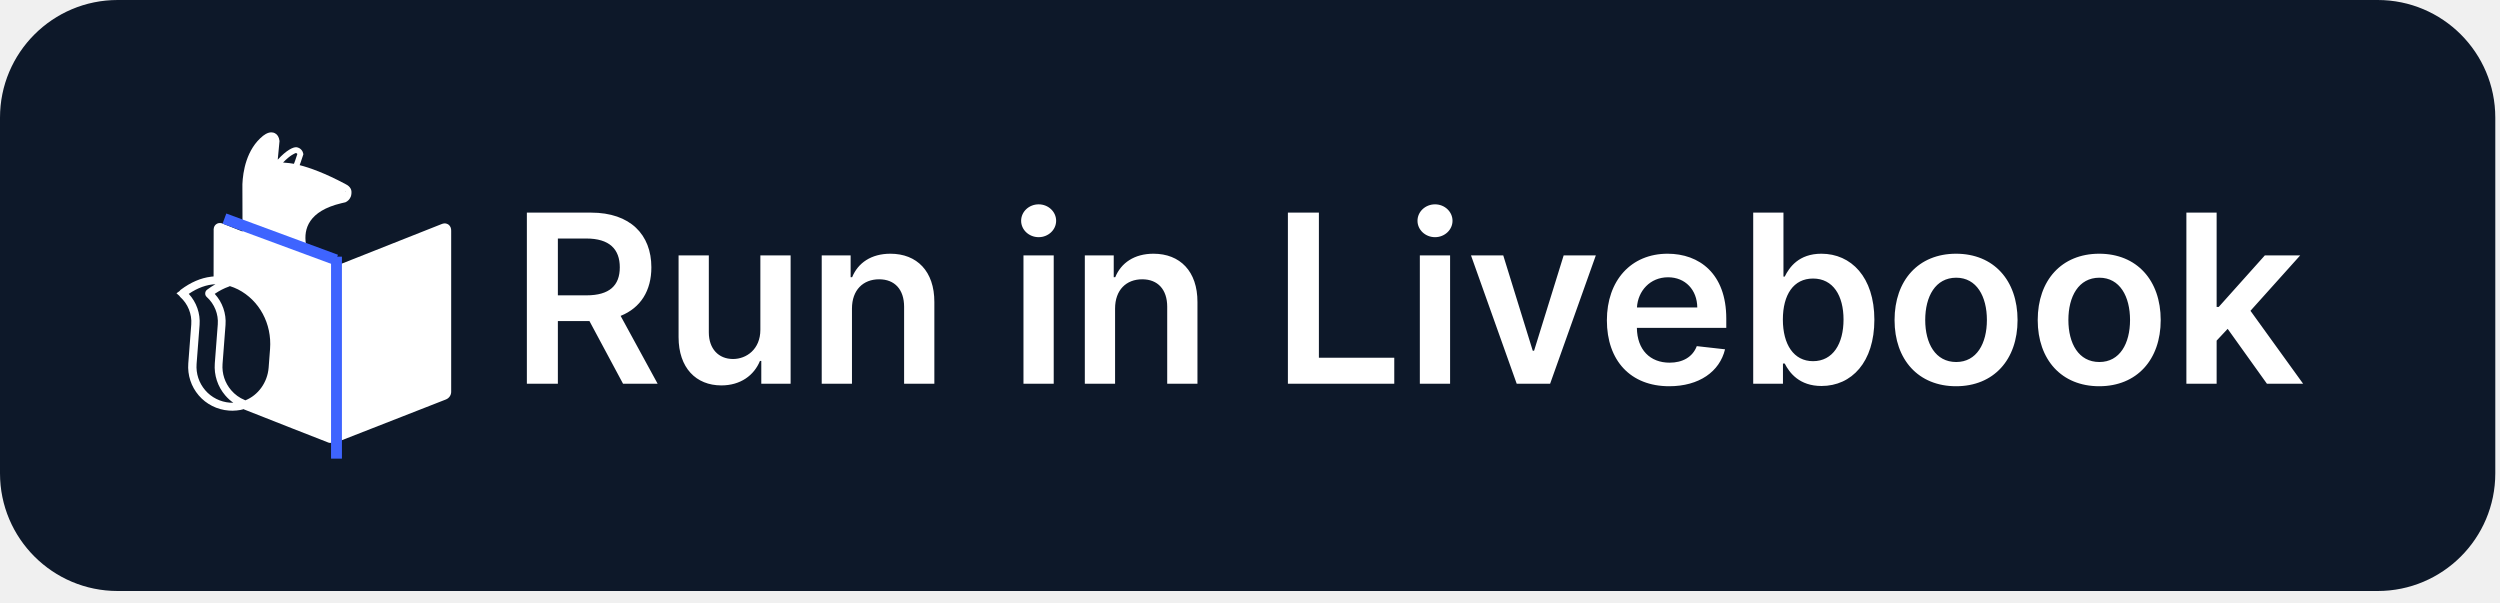
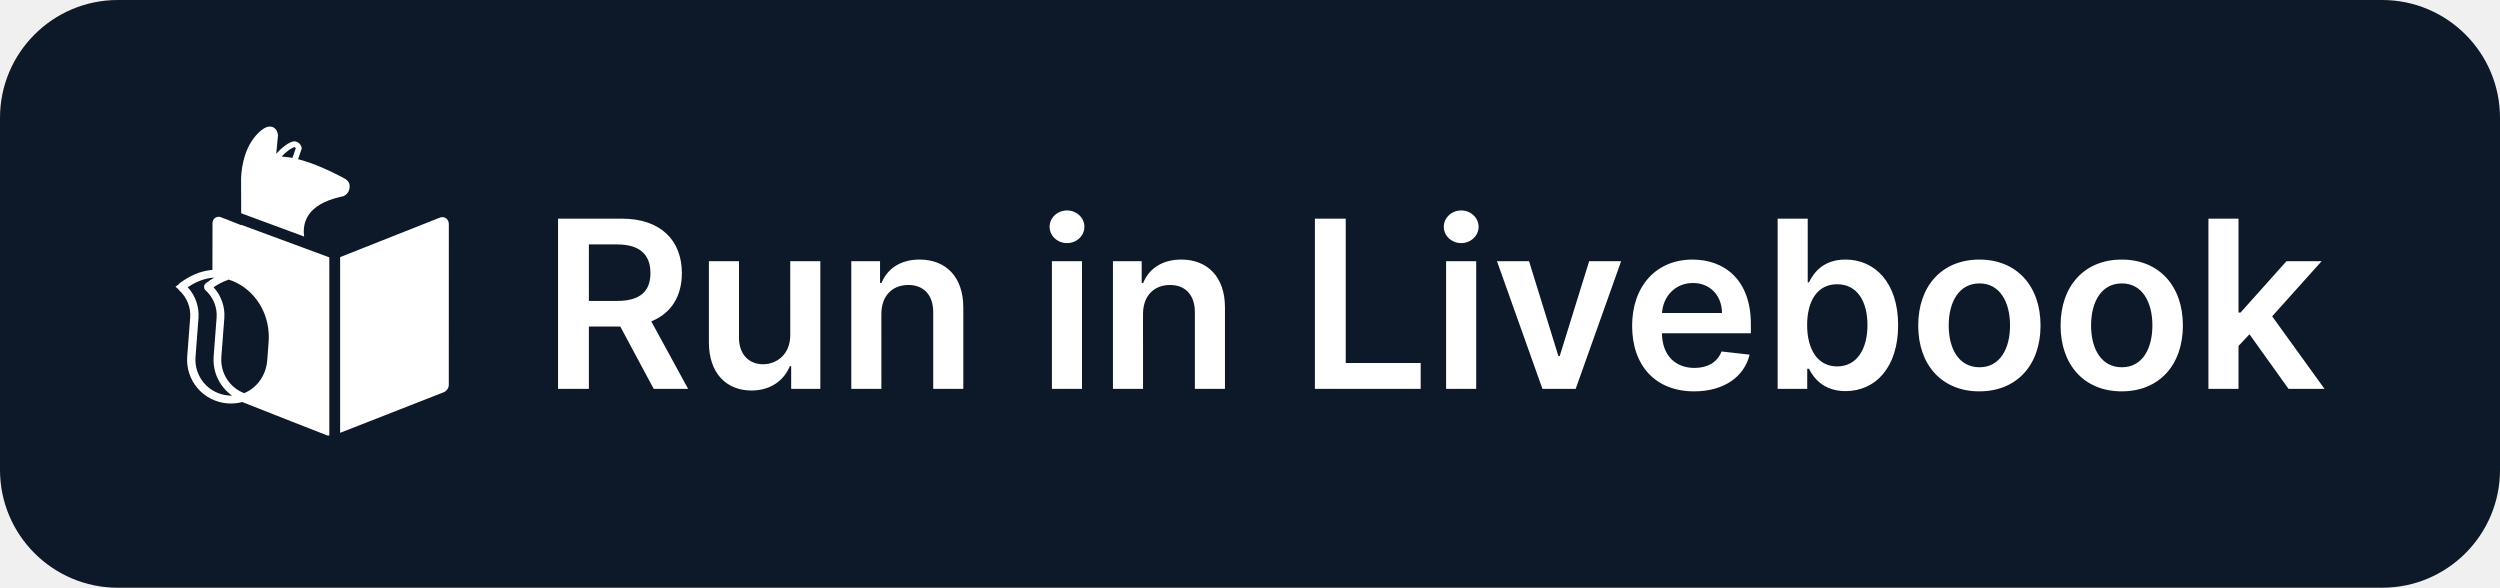
- <svg xmlns="http://www.w3.org/2000/svg" width="170" height="41" viewBox="0 0 170 41" fill="none">
-   <rect width="169.68" height="40.188" rx="8" fill="#0D1829" />
-   <path d="M30.68 15.689C30.685 15.524 30.627 15.38 30.515 15.288C30.457 15.239 30.288 15.133 30.037 15.234L23.189 17.947C22.387 17.522 21.57 17.057 20.801 16.574C20.646 15.578 20.975 14.35 23.218 13.818C23.446 13.769 23.475 13.759 23.489 13.755C23.644 13.687 23.77 13.561 23.842 13.397L23.857 13.368V13.353C23.876 13.315 23.881 13.276 23.886 13.247C23.915 13.083 23.905 12.947 23.852 12.841C23.784 12.71 23.673 12.604 23.509 12.527L23.494 12.517C22.068 11.758 21.043 11.4 20.38 11.231H20.375L20.438 11.061L20.627 10.5L20.622 10.452C20.602 10.317 20.477 10.051 20.143 10.007V10.012C19.95 9.997 19.5 10.186 18.886 10.858L19.007 9.591L19.002 9.562C18.973 9.321 18.862 9.142 18.688 9.055C18.562 8.992 18.354 8.953 18.069 9.113C18.015 9.142 17.953 9.185 17.89 9.233C16.748 10.147 16.516 11.69 16.483 12.527V12.536V12.546C16.483 12.57 16.483 12.701 16.483 12.73C16.483 12.744 16.483 12.763 16.483 12.778V12.802C16.483 12.807 16.483 12.807 16.483 12.812L16.492 15.742L15.143 15.205C14.93 15.118 14.78 15.191 14.713 15.239C14.514 15.375 14.524 15.612 14.529 15.674L14.524 18.798C14.471 18.803 14.423 18.808 14.369 18.813C14.36 18.813 14.35 18.813 14.345 18.817C13.659 18.9 12.967 19.195 12.285 19.707C12.256 19.732 12.232 19.756 12.213 19.79L12 19.944L12.193 20.113C12.208 20.142 12.232 20.172 12.256 20.196C12.778 20.665 13.059 21.361 13.006 22.057L12.803 24.717C12.745 25.51 12.996 26.284 13.514 26.888C14.021 27.483 14.766 27.86 15.554 27.918C15.632 27.923 15.704 27.928 15.781 27.928C15.786 27.928 15.791 27.928 15.796 27.928C15.801 27.928 15.806 27.928 15.815 27.928C15.907 27.928 15.999 27.923 16.091 27.913C16.265 27.899 16.434 27.865 16.594 27.817L16.584 27.836C18.426 28.561 21.618 29.823 22.329 30.094C22.367 30.108 22.411 30.118 22.45 30.118C22.474 30.118 22.498 30.113 22.522 30.108C22.566 30.123 22.609 30.137 22.653 30.137C22.701 30.137 22.745 30.128 22.788 30.113L30.322 27.164C30.54 27.077 30.685 26.869 30.68 26.632V15.689ZM23.509 13L23.518 13.024L23.475 13.02C23.484 13.015 23.494 13.005 23.509 13ZM20.124 10.404C20.177 10.418 20.206 10.447 20.22 10.471L20.07 10.921L19.988 11.139C19.829 11.11 19.558 11.071 19.248 11.052C19.742 10.539 20.051 10.428 20.124 10.404ZM16.686 27.222C16.671 27.212 16.657 27.207 16.642 27.202C16.284 27.057 15.965 26.825 15.719 26.535C15.293 26.037 15.085 25.404 15.133 24.751L15.336 22.091C15.395 21.322 15.124 20.549 14.601 19.983C14.921 19.765 15.24 19.601 15.559 19.49C15.583 19.48 15.607 19.47 15.632 19.456C15.815 19.514 15.999 19.586 16.183 19.678C17.638 20.423 18.494 22.014 18.364 23.726L18.267 25.007C18.185 26.018 17.546 26.878 16.686 27.222ZM15.868 27.386C15.849 27.386 15.83 27.386 15.81 27.386C15.752 27.386 15.69 27.386 15.632 27.381C14.983 27.333 14.369 27.023 13.954 26.535C13.528 26.037 13.32 25.404 13.368 24.751L13.572 22.091C13.63 21.317 13.359 20.549 12.836 19.983C13.441 19.572 14.05 19.354 14.65 19.325C14.461 19.436 14.268 19.557 14.079 19.702C14.002 19.761 13.958 19.848 13.954 19.944C13.949 20.041 13.987 20.133 14.06 20.196C14.582 20.665 14.863 21.361 14.809 22.057L14.606 24.717C14.548 25.51 14.8 26.284 15.317 26.888C15.482 27.081 15.67 27.251 15.878 27.396C15.873 27.386 15.868 27.386 15.868 27.386Z" fill="white" />
-   <rect width="0.74" height="13.735" transform="matrix(-1 0 0 1 23.251 17.4526)" fill="#3E64FF" />
-   <rect width="0.74" height="8.094" transform="matrix(0.346677 -0.937985 -0.937985 -0.346677 22.7246 18.0181)" fill="#3E64FF" />
-   <path d="M35.827 26.094H37.935V21.833H40.083L42.367 26.094H44.719L42.202 21.48C43.572 20.929 44.293 19.759 44.293 18.179C44.293 15.958 42.861 14.458 40.191 14.458H35.827V26.094ZM37.935 20.083V16.219H39.867C41.441 16.219 42.146 16.941 42.146 18.179C42.146 19.418 41.441 20.083 39.879 20.083H37.935ZM51.705 22.424C51.705 23.753 50.756 24.412 49.847 24.412C48.859 24.412 48.2 23.713 48.2 22.605V17.367H46.143V22.924C46.143 25.02 47.336 26.208 49.052 26.208C50.359 26.208 51.279 25.52 51.677 24.543H51.768V26.094H53.762V17.367H51.705V22.424ZM57.934 20.98C57.934 19.719 58.695 18.992 59.781 18.992C60.843 18.992 61.479 19.691 61.479 20.855V26.094H63.536V20.537C63.542 18.446 62.349 17.253 60.548 17.253C59.241 17.253 58.343 17.878 57.945 18.85H57.843V17.367H55.877V26.094H57.934V20.98ZM69.596 26.094H71.653V17.367H69.596V26.094ZM70.63 16.128C71.283 16.128 71.817 15.628 71.817 15.014C71.817 14.395 71.283 13.895 70.63 13.895C69.971 13.895 69.437 14.395 69.437 15.014C69.437 15.628 69.971 16.128 70.63 16.128ZM75.825 20.98C75.825 19.719 76.586 18.992 77.671 18.992C78.734 18.992 79.37 19.691 79.37 20.855V26.094H81.427V20.537C81.433 18.446 80.239 17.253 78.438 17.253C77.131 17.253 76.234 17.878 75.836 18.85H75.734V17.367H73.768V26.094H75.825V20.98ZM87.577 26.094H94.81V24.327H89.685V14.458H87.577V26.094ZM96.549 26.094H98.606V17.367H96.549V26.094ZM97.583 16.128C98.237 16.128 98.771 15.628 98.771 15.014C98.771 14.395 98.237 13.895 97.583 13.895C96.924 13.895 96.39 14.395 96.39 15.014C96.39 15.628 96.924 16.128 97.583 16.128ZM108.516 17.367H106.329L104.317 23.85H104.227L102.221 17.367H100.028L103.136 26.094H105.408L108.516 17.367ZM113.506 26.264C115.54 26.264 116.938 25.27 117.302 23.753L115.381 23.537C115.103 24.276 114.421 24.662 113.535 24.662C112.205 24.662 111.325 23.787 111.308 22.293H117.387V21.662C117.387 18.6 115.546 17.253 113.398 17.253C110.898 17.253 109.268 19.088 109.268 21.782C109.268 24.52 110.876 26.264 113.506 26.264ZM111.313 20.907C111.376 19.793 112.2 18.855 113.427 18.855C114.609 18.855 115.404 19.719 115.415 20.907H111.313ZM119.218 26.094H121.241V24.719H121.36C121.684 25.355 122.36 26.247 123.86 26.247C125.917 26.247 127.457 24.617 127.457 21.742C127.457 18.833 125.871 17.253 123.854 17.253C122.315 17.253 121.673 18.179 121.36 18.81H121.275V14.458H119.218V26.094ZM121.235 21.73C121.235 20.037 121.962 18.941 123.286 18.941C124.656 18.941 125.36 20.105 125.36 21.73C125.36 23.367 124.644 24.56 123.286 24.56C121.974 24.56 121.235 23.424 121.235 21.73ZM133.012 26.264C135.569 26.264 137.194 24.463 137.194 21.764C137.194 19.06 135.569 17.253 133.012 17.253C130.455 17.253 128.83 19.06 128.83 21.764C128.83 24.463 130.455 26.264 133.012 26.264ZM133.023 24.617C131.609 24.617 130.915 23.355 130.915 21.759C130.915 20.162 131.609 18.884 133.023 18.884C134.415 18.884 135.109 20.162 135.109 21.759C135.109 23.355 134.415 24.617 133.023 24.617ZM142.746 26.264C145.303 26.264 146.928 24.463 146.928 21.764C146.928 19.06 145.303 17.253 142.746 17.253C140.19 17.253 138.565 19.06 138.565 21.764C138.565 24.463 140.19 26.264 142.746 26.264ZM142.758 24.617C141.343 24.617 140.65 23.355 140.65 21.759C140.65 20.162 141.343 18.884 142.758 18.884C144.15 18.884 144.843 20.162 144.843 21.759C144.843 23.355 144.15 24.617 142.758 24.617ZM148.674 26.094H150.731V23.162L151.481 22.361L154.151 26.094H156.612L153.032 21.134L156.413 17.367H154.009L150.873 20.872H150.731V14.458H148.674V26.094Z" fill="white" />
+ <svg xmlns="http://www.w3.org/2000/svg" width="170.943" height="40.188" viewBox="0 0 170.943 40.188" fill="none" version="1.1" id="svg12">
+   <defs id="defs16">
+     <clipPath clipPathUnits="userSpaceOnUse" id="clipPath849">
+       <path id="path851" style="fill:#000000;fill-opacity:0.808;stroke-width:21.796;stroke-linecap:round;stroke-linejoin:round" d="M -0.76,-0.93 V 22.861 H 19.291 V -0.93 Z M 3.377,5.723 10.562,8.379 10.518,8.5 h 0.301 v 13 H 10.119 V 8.961 L 3.135,6.379 Z" />
+     </clipPath>
+   </defs>
+   <rect width="170.943" height="40.188" rx="8.06" fill="#3e64ff" id="rect2" x="0" y="0" style="stroke-width:1.004;fill:#0d1829;fill-opacity:1" />
+   <path d="m 38.158,26.588 h 2.108 v -4.261 h 2.148 l 2.284,4.261 h 2.352 l -2.517,-4.614 c 1.369,-0.551 2.091,-1.722 2.091,-3.301 0,-2.222 -1.432,-3.722 -4.102,-3.722 h -4.364 z m 2.108,-6.011 v -3.864 h 1.932 c 1.574,0 2.278,0.722 2.278,1.96 0,1.239 -0.705,1.903 -2.267,1.903 z m 13.77,2.341 c 0,1.33 -0.949,1.989 -1.858,1.989 -0.989,0 -1.648,-0.699 -1.648,-1.807 v -5.239 h -2.057 v 5.557 c 0,2.097 1.193,3.284 2.909,3.284 1.307,0 2.227,-0.688 2.625,-1.665 h 0.091 v 1.551 h 1.994 v -8.727 h -2.057 z m 6.229,-1.443 c 0,-1.261 0.761,-1.989 1.847,-1.989 1.063,0 1.699,0.699 1.699,1.864 v 5.239 h 2.057 v -5.557 c 0.006,-2.091 -1.188,-3.284 -2.989,-3.284 -1.307,0 -2.205,0.625 -2.602,1.597 h -0.102 v -1.483 h -1.966 v 8.727 h 2.057 z m 11.662,5.114 h 2.057 v -8.727 h -2.057 z m 1.034,-9.966 c 0.653,0 1.188,-0.5 1.188,-1.114 0,-0.619 -0.534,-1.119 -1.188,-1.119 -0.659,0 -1.193,0.5 -1.193,1.119 0,0.614 0.534,1.114 1.193,1.114 z m 5.195,4.852 c 0,-1.261 0.761,-1.989 1.847,-1.989 1.063,0 1.699,0.699 1.699,1.864 v 5.239 h 2.057 v -5.557 c 0.006,-2.091 -1.188,-3.284 -2.989,-3.284 -1.307,0 -2.205,0.625 -2.602,1.597 h -0.102 v -1.483 h -1.966 v 8.727 h 2.057 z m 11.753,5.114 h 7.233 v -1.767 h -5.125 v -9.869 h -2.108 z m 8.972,0 h 2.057 v -8.727 h -2.057 z m 1.034,-9.966 c 0.653,0 1.188,-0.5 1.188,-1.114 0,-0.619 -0.534,-1.119 -1.188,-1.119 -0.659,0 -1.193,0.5 -1.193,1.119 0,0.614 0.534,1.114 1.193,1.114 z m 10.933,1.239 h -2.187 l -2.012,6.483 h -0.09 l -2.006,-6.483 h -2.193 l 3.108,8.727 h 2.272 z m 4.99,8.898 c 2.034,0 3.432,-0.994 3.796,-2.511 l -1.921,-0.216 c -0.278,0.739 -0.96,1.125 -1.846,1.125 -1.33,0 -2.21,-0.875 -2.227,-2.369 h 6.079 v -0.631 c 0,-3.062 -1.841,-4.409 -3.989,-4.409 -2.5,0 -4.13,1.835 -4.13,4.528 0,2.739 1.608,4.483 4.238,4.483 z m -2.193,-5.358 c 0.063,-1.114 0.887,-2.051 2.114,-2.051 1.182,0 1.977,0.864 1.988,2.051 z m 7.905,5.188 h 2.023 v -1.375 h 0.119 c 0.324,0.636 1,1.528 2.5,1.528 2.057,0 3.597,-1.631 3.597,-4.506 0,-2.909 -1.586,-4.489 -3.603,-4.489 -1.539,0 -2.181,0.926 -2.494,1.557 h -0.085 v -4.352 h -2.057 z m 2.017,-4.364 c 0,-1.693 0.727,-2.79 2.051,-2.79 1.37,0 2.074,1.165 2.074,2.79 0,1.636 -0.716,2.829 -2.074,2.829 -1.312,0 -2.051,-1.136 -2.051,-2.829 z m 11.777,4.534 c 2.557,0 4.182,-1.801 4.182,-4.5 0,-2.704 -1.625,-4.511 -4.182,-4.511 -2.557,0 -4.182,1.807 -4.182,4.511 0,2.699 1.625,4.5 4.182,4.5 z m 0.011,-1.648 c -1.414,0 -2.108,-1.261 -2.108,-2.858 0,-1.597 0.694,-2.875 2.108,-2.875 1.392,0 2.086,1.278 2.086,2.875 0,1.597 -0.694,2.858 -2.086,2.858 z m 9.723,1.648 c 2.557,0 4.182,-1.801 4.182,-4.5 0,-2.704 -1.625,-4.511 -4.182,-4.511 -2.556,0 -4.181,1.807 -4.181,4.511 0,2.699 1.625,4.5 4.181,4.5 z m 0.012,-1.648 c -1.415,0 -2.108,-1.261 -2.108,-2.858 0,-1.597 0.693,-2.875 2.108,-2.875 1.392,0 2.085,1.278 2.085,2.875 0,1.597 -0.693,2.858 -2.085,2.858 z m 5.916,1.477 h 2.057 v -2.932 l 0.75,-0.801 2.67,3.733 h 2.461 l -3.58,-4.96 3.381,-3.767 h -2.404 l -3.136,3.506 h -0.142 v -6.415 h -2.057 z" fill="#ffffff" id="path10" style="stroke-width:1" />
+   <path d="M 17.85,6.831 C 17.854,6.675 17.799,6.538 17.694,6.451 17.639,6.405 17.479,6.304 17.241,6.401 l -6.481,2.567 C 10.001,8.565 9.227,8.126 8.499,7.668 8.353,6.726 8.664,5.563 10.788,5.06 11.003,5.014 11.03,5.005 11.044,5 11.191,4.936 11.309,4.817 11.378,4.661 L 11.392,4.634 V 4.62 C 11.41,4.584 11.415,4.547 11.419,4.52 11.447,4.364 11.438,4.236 11.387,4.135 11.323,4.012 11.218,3.911 11.062,3.838 L 11.049,3.829 C 9.699,3.11 8.728,2.771 8.101,2.611 H 8.097 L 8.156,2.451 8.335,1.92 8.33,1.874 C 8.312,1.746 8.193,1.494 7.877,1.453 V 1.458 C 7.694,1.444 7.268,1.623 6.687,2.259 L 6.801,1.06 6.797,1.032 C 6.769,0.803 6.664,0.634 6.499,0.552 6.38,0.492 6.184,0.456 5.914,0.607 5.863,0.634 5.804,0.675 5.744,0.721 4.664,1.586 4.445,3.046 4.412,3.838 v 0.009 0.009 c 0,0.023 0,0.146 0,0.174 0,0.014 0,0.032 0,0.046 v 0.023 c 0,0.005 0,0.005 0,0.009 L 4.422,6.881 3.145,6.373 C 2.943,6.291 2.801,6.359 2.737,6.405 2.55,6.533 2.559,6.758 2.564,6.817 L 2.559,9.774 C 2.509,9.778 2.463,9.783 2.412,9.787 c -0.009,0 -0.018,0 -0.023,0.005 -0.65,0.078 -1.304,0.357 -1.95,0.842 -0.027,0.023 -0.05,0.046 -0.069,0.078 l -0.201,0.146 0.183,0.16 c 0.014,0.027 0.037,0.055 0.059,0.078 0.494,0.444 0.76,1.103 0.709,1.762 l -0.192,2.517 c -0.055,0.751 0.183,1.483 0.673,2.055 0.481,0.563 1.185,0.92 1.931,0.975 0.073,0.005 0.142,0.009 0.215,0.009 0.005,0 0.009,0 0.014,0 0.005,0 0.009,0 0.018,0 0.087,0 0.174,-0.004 0.261,-0.014 0.165,-0.014 0.325,-0.046 0.476,-0.091 l -0.009,0.018 c 1.744,0.686 4.764,1.881 5.437,2.137 0.037,0.014 0.078,0.023 0.114,0.023 0.023,0 0.046,-0.005 0.069,-0.009 0.041,0.014 0.082,0.028 0.124,0.028 0.046,0 0.087,-0.009 0.128,-0.023 l 7.13,-2.792 c 0.206,-0.082 0.343,-0.279 0.339,-0.503 z M 11.062,4.286 11.072,4.309 11.03,4.304 C 11.04,4.3 11.049,4.291 11.062,4.286 Z M 7.859,1.829 C 7.909,1.842 7.937,1.87 7.95,1.893 L 7.808,2.318 7.731,2.524 C 7.58,2.497 7.323,2.46 7.03,2.442 7.497,1.957 7.79,1.851 7.859,1.829 Z M 4.605,17.746 C 4.591,17.737 4.577,17.732 4.564,17.728 4.225,17.59 3.923,17.371 3.689,17.096 3.287,16.625 3.09,16.025 3.136,15.408 l 0.192,-2.517 c 0.055,-0.728 -0.201,-1.46 -0.696,-1.995 0.302,-0.206 0.604,-0.362 0.906,-0.467 0.023,-0.009 0.046,-0.018 0.069,-0.032 0.174,0.055 0.348,0.124 0.522,0.211 1.378,0.705 2.188,2.211 2.064,3.831 L 6.101,15.65 c -0.078,0.957 -0.682,1.771 -1.497,2.096 z m -0.773,0.156 c -0.018,0 -0.037,0 -0.055,0 -0.055,0 -0.114,0 -0.169,-0.005 C 2.994,17.851 2.412,17.558 2.019,17.096 1.616,16.625 1.419,16.025 1.465,15.408 L 1.657,12.89 C 1.712,12.158 1.456,11.43 0.962,10.895 1.534,10.506 2.11,10.3 2.678,10.273 c -0.178,0.105 -0.362,0.22 -0.54,0.357 -0.073,0.055 -0.114,0.137 -0.119,0.229 -0.005,0.091 0.032,0.178 0.101,0.238 0.494,0.444 0.76,1.103 0.709,1.762 l -0.192,2.517 c -0.055,0.751 0.183,1.483 0.673,2.055 0.156,0.183 0.334,0.343 0.531,0.48 C 3.836,17.902 3.831,17.902 3.831,17.902 Z" fill="#ffffff" id="path2" clip-path="url(#clipPath849)" transform="matrix(1.057084,0,0,1.057081,11.82038,8.125459)" />
</svg>
